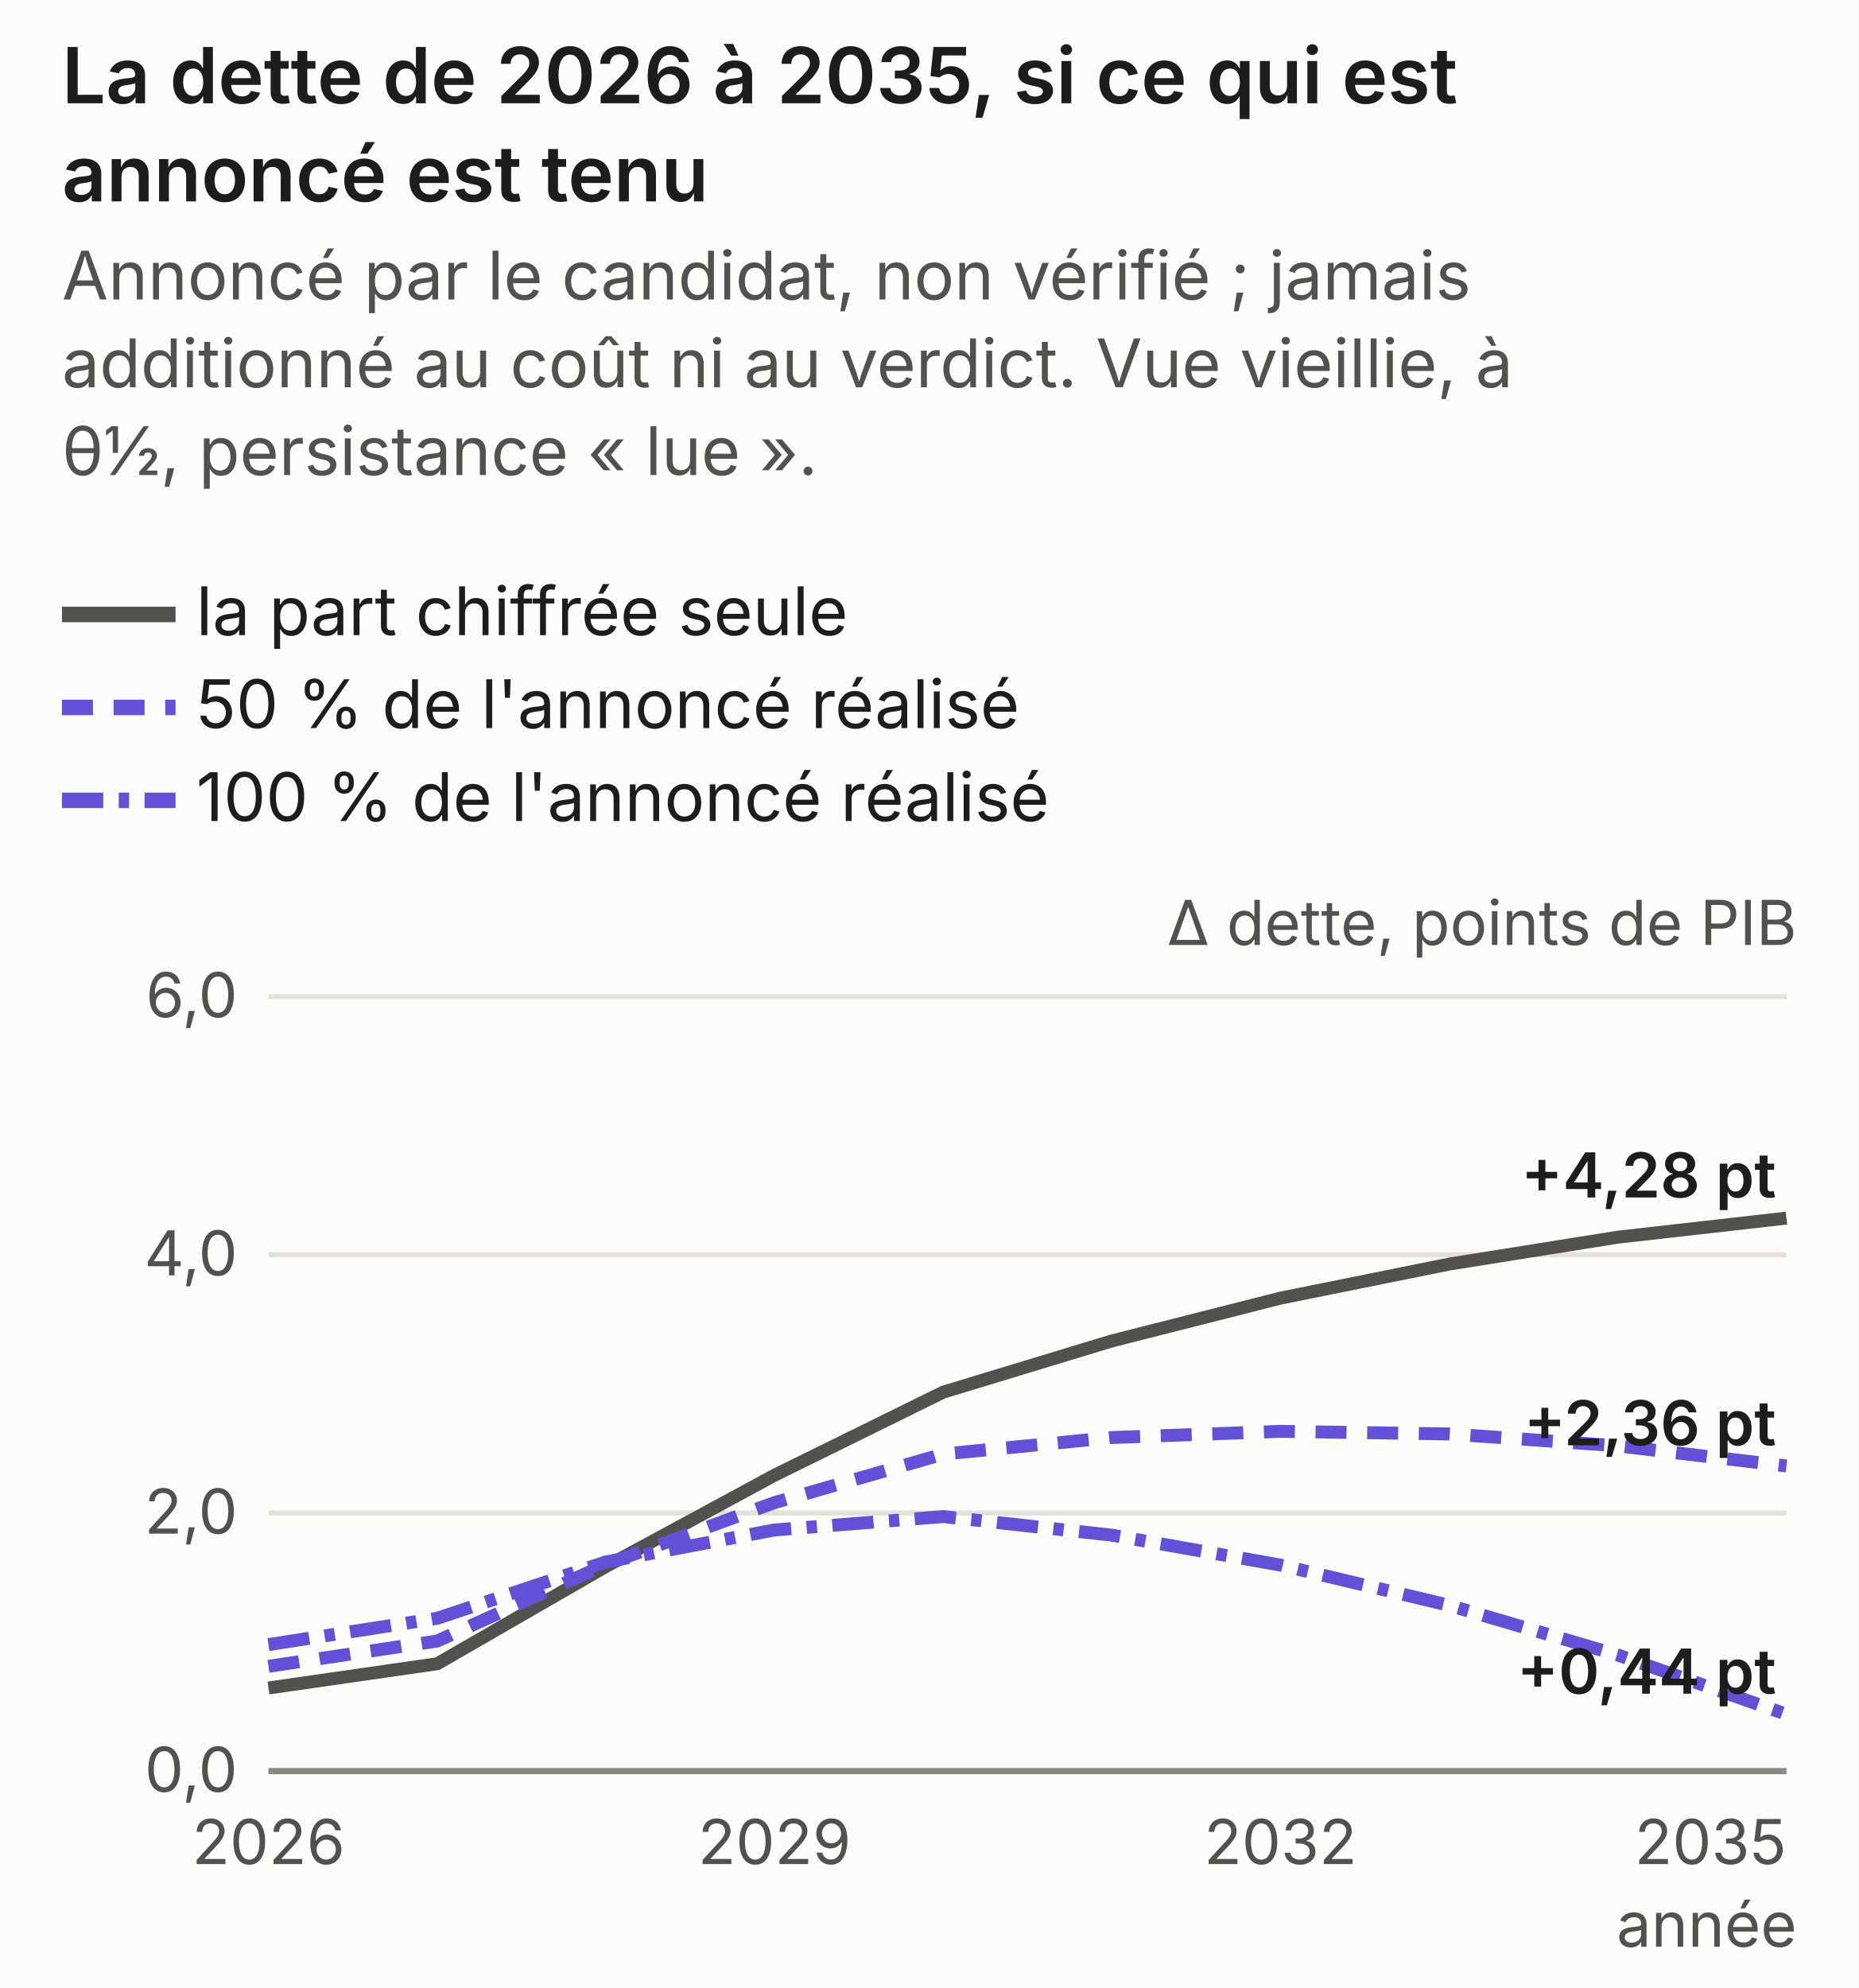
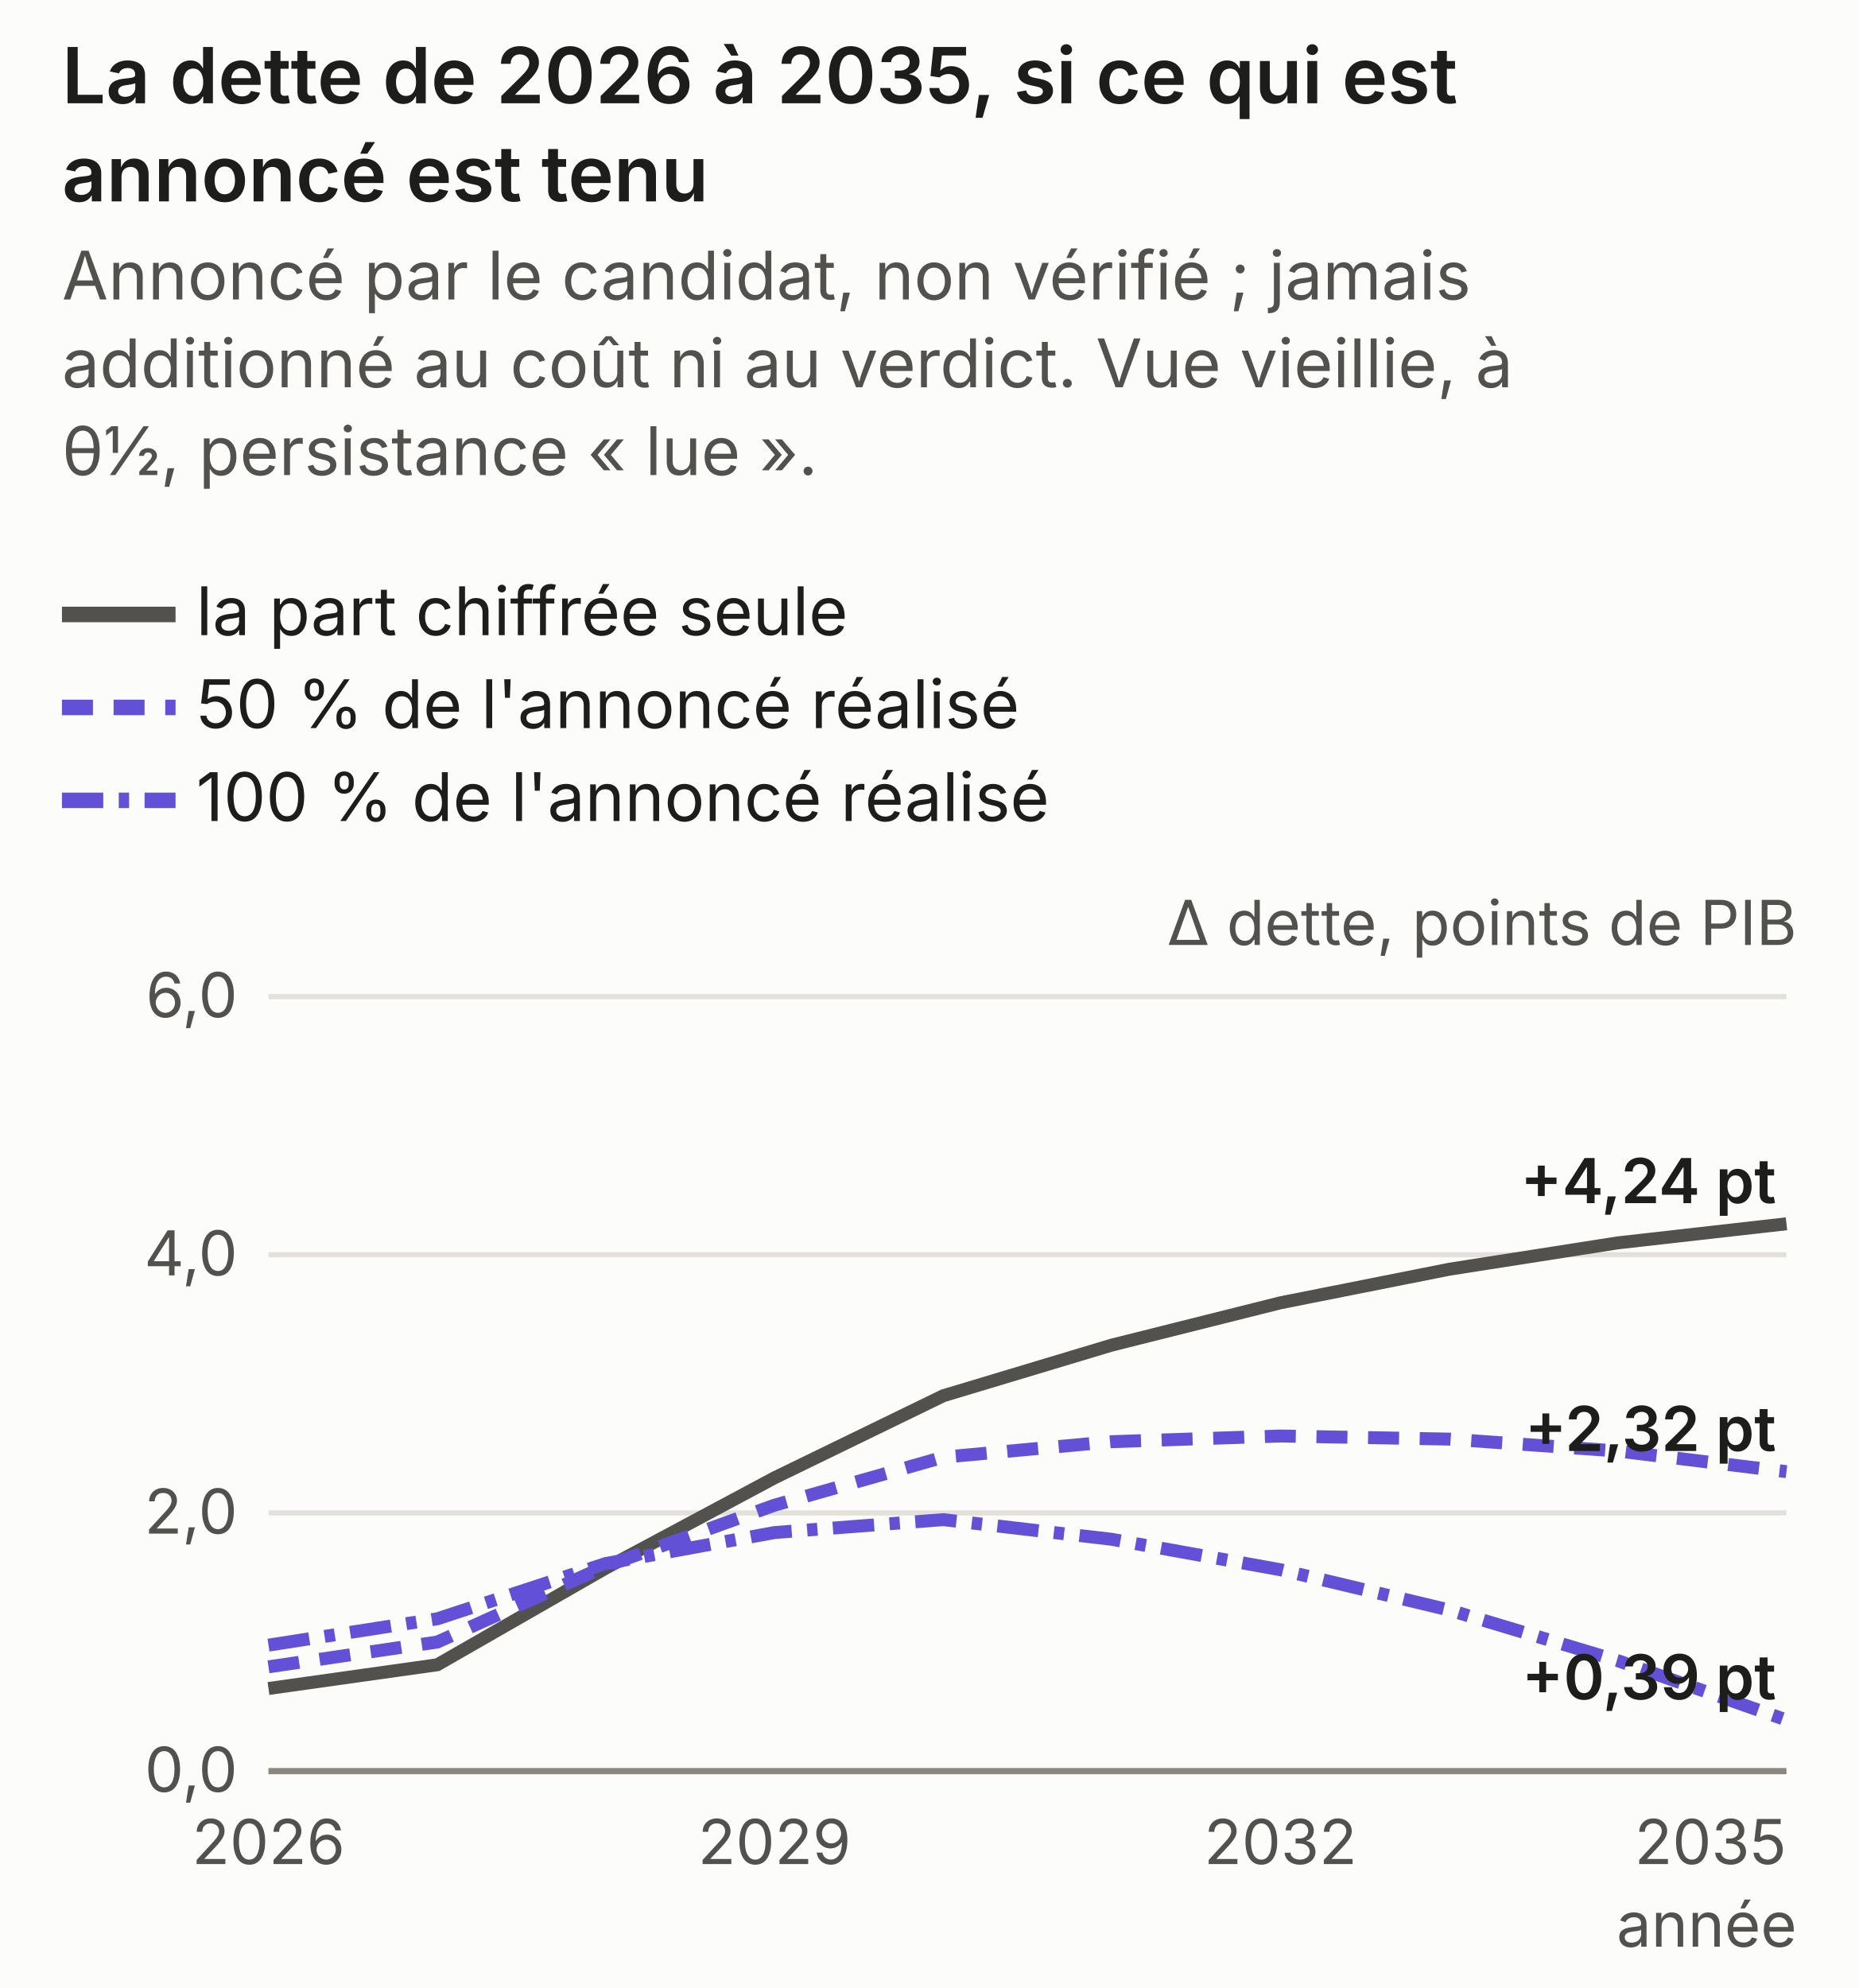
<svg xmlns="http://www.w3.org/2000/svg" viewBox="0 0 360 385" width="360" height="385" role="img" aria-labelledby="pres2027_attal_programme-annoncee-t pres2027_attal_programme-annoncee-d" font-size="13">
  <style>.g-fond{fill:#fcfcfb}.g-encre{fill:#1d1d1b}.g-doux{fill:#52514e}
.g-axe{stroke:#8a877f}.g-grille{stroke:#e4e1da}.g-zero{stroke:#52514e}
.g-s1{stroke:#2a78d6}.g-s2{stroke:#eb6834}.g-s3{stroke:#1baf7a}.g-s4{stroke:#6250d6}
.g-f1{fill:#2a78d6}.g-f2{fill:#eb6834}.g-f3{fill:#1baf7a}.g-f4{fill:#6250d6}
.g-bande{fill:#2a78d6;fill-opacity:.16}.g-plus{fill:#2a78d6}.g-moins{fill:#e34948}
.g-total{fill:#52514e}.g-lien{stroke:#8a877f}.g-sur{fill:#ffffff}
@media (prefers-color-scheme: dark){
.g-fond{fill:#1a1a19}.g-encre{fill:#ece9e2}.g-doux{fill:#c3c2b7}
.g-axe{stroke:#8f8b80}.g-grille{stroke:#33322f}.g-zero{stroke:#c3c2b7}
.g-s1{stroke:#3987e5}.g-s2{stroke:#d95926}.g-s3{stroke:#199e70}.g-s4{stroke:#9085e9}
.g-f1{fill:#3987e5}.g-f2{fill:#d95926}.g-f3{fill:#199e70}.g-f4{fill:#9085e9}
.g-bande{fill:#3987e5;fill-opacity:.24}.g-plus{fill:#3987e5}.g-moins{fill:#e66767}
.g-total{fill:#6b6862}.g-lien{stroke:#8f8b80}}
text{font-family:system-ui,-apple-system,"Segoe UI",sans-serif}</style>
  <rect class="g-fond" fill="#fcfcfb" x="0" y="0" width="360" height="385" />
  <text class="g-encre" fill="#1d1d1b" x="12" y="20" text-anchor="start" font-size="15" font-weight="600">La dette de 2026 à 2035, si ce qui est</text>
  <text class="g-encre" fill="#1d1d1b" x="12" y="39" text-anchor="start" font-size="15" font-weight="600">annoncé est tenu</text>
  <text class="g-doux" fill="#52514e" x="12" y="58" text-anchor="start">Annoncé par le candidat, non vérifié ; jamais</text>
  <text class="g-doux" fill="#52514e" x="12" y="75" text-anchor="start">additionné au coût ni au verdict. Vue vieillie, à</text>
  <text class="g-doux" fill="#52514e" x="12" y="92" text-anchor="start">θ½, persistance « lue ».</text>
  <line class="g-zero" stroke="#52514e" stroke-width="3" x1="12" y1="119" x2="34" y2="119" />
  <text class="g-encre" fill="#1d1d1b" x="38" y="123" text-anchor="start">la part chiffrée seule</text>
  <line class="g-s4" stroke="#6250d6" stroke-width="3" stroke-dasharray="6 4" x1="12" y1="137" x2="34" y2="137" />
  <text class="g-encre" fill="#1d1d1b" x="38" y="141" text-anchor="start">50 % de l'annoncé réalisé</text>
  <line class="g-s4" stroke="#6250d6" stroke-width="3" stroke-dasharray="8 3 2 3" x1="12" y1="155" x2="34" y2="155" />
  <text class="g-encre" fill="#1d1d1b" x="38" y="159" text-anchor="start">100 % de l'annoncé réalisé</text>
  <text class="g-doux" fill="#52514e" x="348" y="183" text-anchor="end" font-size="12">Δ dette, points de PIB</text>
  <line class="g-grille" stroke="#e4e1da" stroke-width="1" x1="52" y1="343" x2="346" y2="343" />
  <text class="g-doux" fill="#52514e" x="46" y="347" text-anchor="end" font-size="12">0,0</text>
  <line class="g-grille" stroke="#e4e1da" stroke-width="1" x1="52" y1="293" x2="346" y2="293" />
  <text class="g-doux" fill="#52514e" x="46" y="297" text-anchor="end" font-size="12">2,0</text>
  <line class="g-grille" stroke="#e4e1da" stroke-width="1" x1="52" y1="243" x2="346" y2="243" />
  <text class="g-doux" fill="#52514e" x="46" y="247" text-anchor="end" font-size="12">4,0</text>
  <line class="g-grille" stroke="#e4e1da" stroke-width="1" x1="52" y1="193" x2="346" y2="193" />
  <text class="g-doux" fill="#52514e" x="46" y="197" text-anchor="end" font-size="12">6,0</text>
  <line class="g-axe" stroke="#8a877f" stroke-width="1.2" x1="52" y1="343" x2="346" y2="343" />
-   <polyline class="g-zero" stroke="#52514e" fill="none" stroke-width="2.5" points="52,326.9 84.7,322.2 117.3,303.4 150,285.7 182.7,269.6 215.3,259.7 248,251.4 280.7,244.8 313.3,239.6 346,235.9" />
-   <polyline class="g-s4" stroke="#6250d6" fill="none" stroke-width="2.5" stroke-dasharray="6 4" points="52,322.7 84.7,317.8 117.3,303 150,291 182.7,281.6 215.3,278.4 248,277.2 280.7,277.7 313.3,280 346,283.9" />
-   <polyline class="g-s4" stroke="#6250d6" fill="none" stroke-width="2.5" stroke-dasharray="8 3 2 3" points="52,318.5 84.7,313.4 117.3,302.5 150,296.3 182.7,293.7 215.3,297.3 248,303.1 280.7,310.9 313.3,320.5 346,332" />
-   <text class="g-encre" fill="#1d1d1b" x="344" y="231.9" text-anchor="end" font-size="12" font-weight="600">+4,28 pt</text>
-   <text class="g-encre" fill="#1d1d1b" x="344" y="279.9" text-anchor="end" font-size="12" font-weight="600">+2,36 pt</text>
-   <text class="g-encre" fill="#1d1d1b" x="344" y="328" text-anchor="end" font-size="12" font-weight="600">+0,44 pt</text>
+   <polyline class="g-zero" stroke="#52514e" fill="none" stroke-width="2.5" points="52,327 84.7,322.4 117.3,303.7 150,286.2 182.7,270.3 215.3,260.5 248,252.3 280.7,245.8 313.3,240.7 346,237" />
+   <polyline class="g-s4" stroke="#6250d6" fill="none" stroke-width="2.5" stroke-dasharray="6 4" points="52,322.8 84.7,318 117.3,303.3 150,291.5 182.7,282.2 215.3,279.2 248,278.1 280.7,278.7 313.3,281 346,285" />
+   <polyline class="g-s4" stroke="#6250d6" fill="none" stroke-width="2.5" stroke-dasharray="8 3 2 3" points="52,318.6 84.7,313.5 117.3,302.8 150,296.8 182.7,294.3 215.3,298.1 248,304 280.7,311.8 313.3,321.6 346,333.1" />
+   <text class="g-encre" fill="#1d1d1b" x="344" y="233" text-anchor="end" font-size="12" font-weight="600">+4,24 pt</text>
+   <text class="g-encre" fill="#1d1d1b" x="344" y="281" text-anchor="end" font-size="12" font-weight="600">+2,32 pt</text>
+   <text class="g-encre" fill="#1d1d1b" x="344" y="329.1" text-anchor="end" font-size="12" font-weight="600">+0,39 pt</text>
  <text class="g-doux" fill="#52514e" x="52" y="361" text-anchor="middle" font-size="12">2026</text>
  <text class="g-doux" fill="#52514e" x="150" y="361" text-anchor="middle" font-size="12">2029</text>
  <text class="g-doux" fill="#52514e" x="248" y="361" text-anchor="middle" font-size="12">2032</text>
  <text class="g-doux" fill="#52514e" x="346" y="361" text-anchor="end" font-size="12">2035</text>
  <text class="g-doux" fill="#52514e" x="348" y="377" text-anchor="end" font-size="12">année</text>
</svg>
